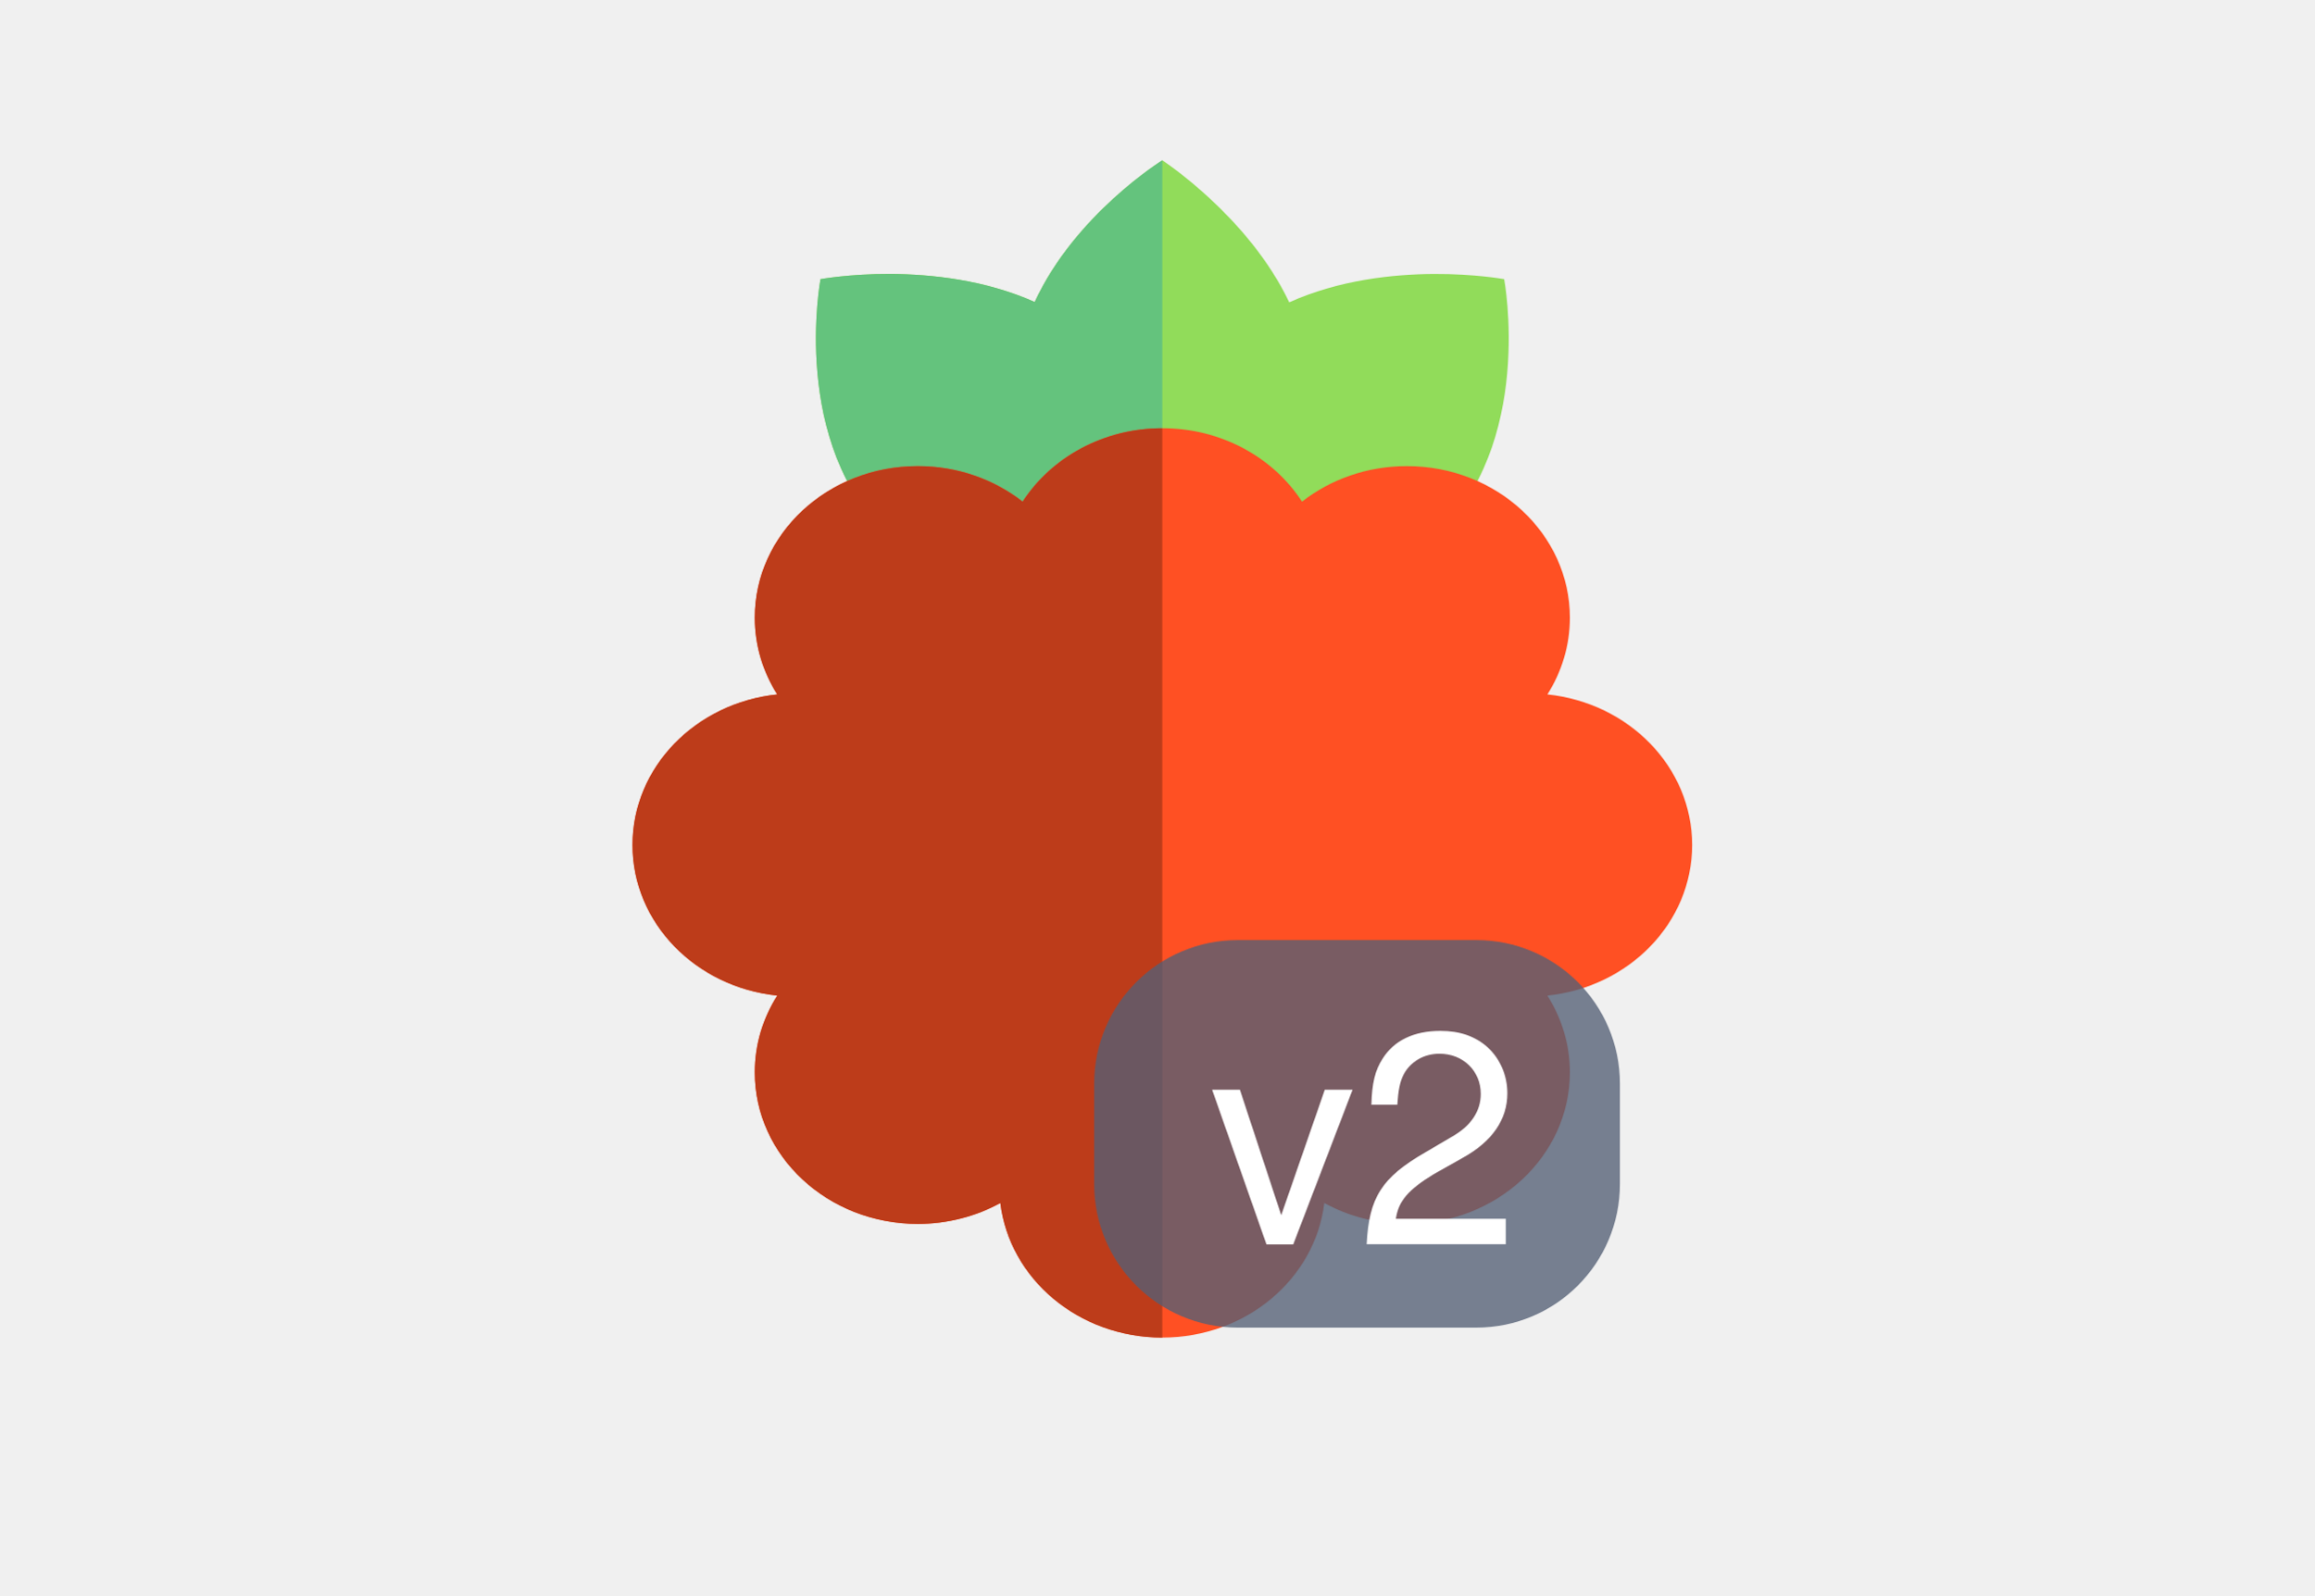
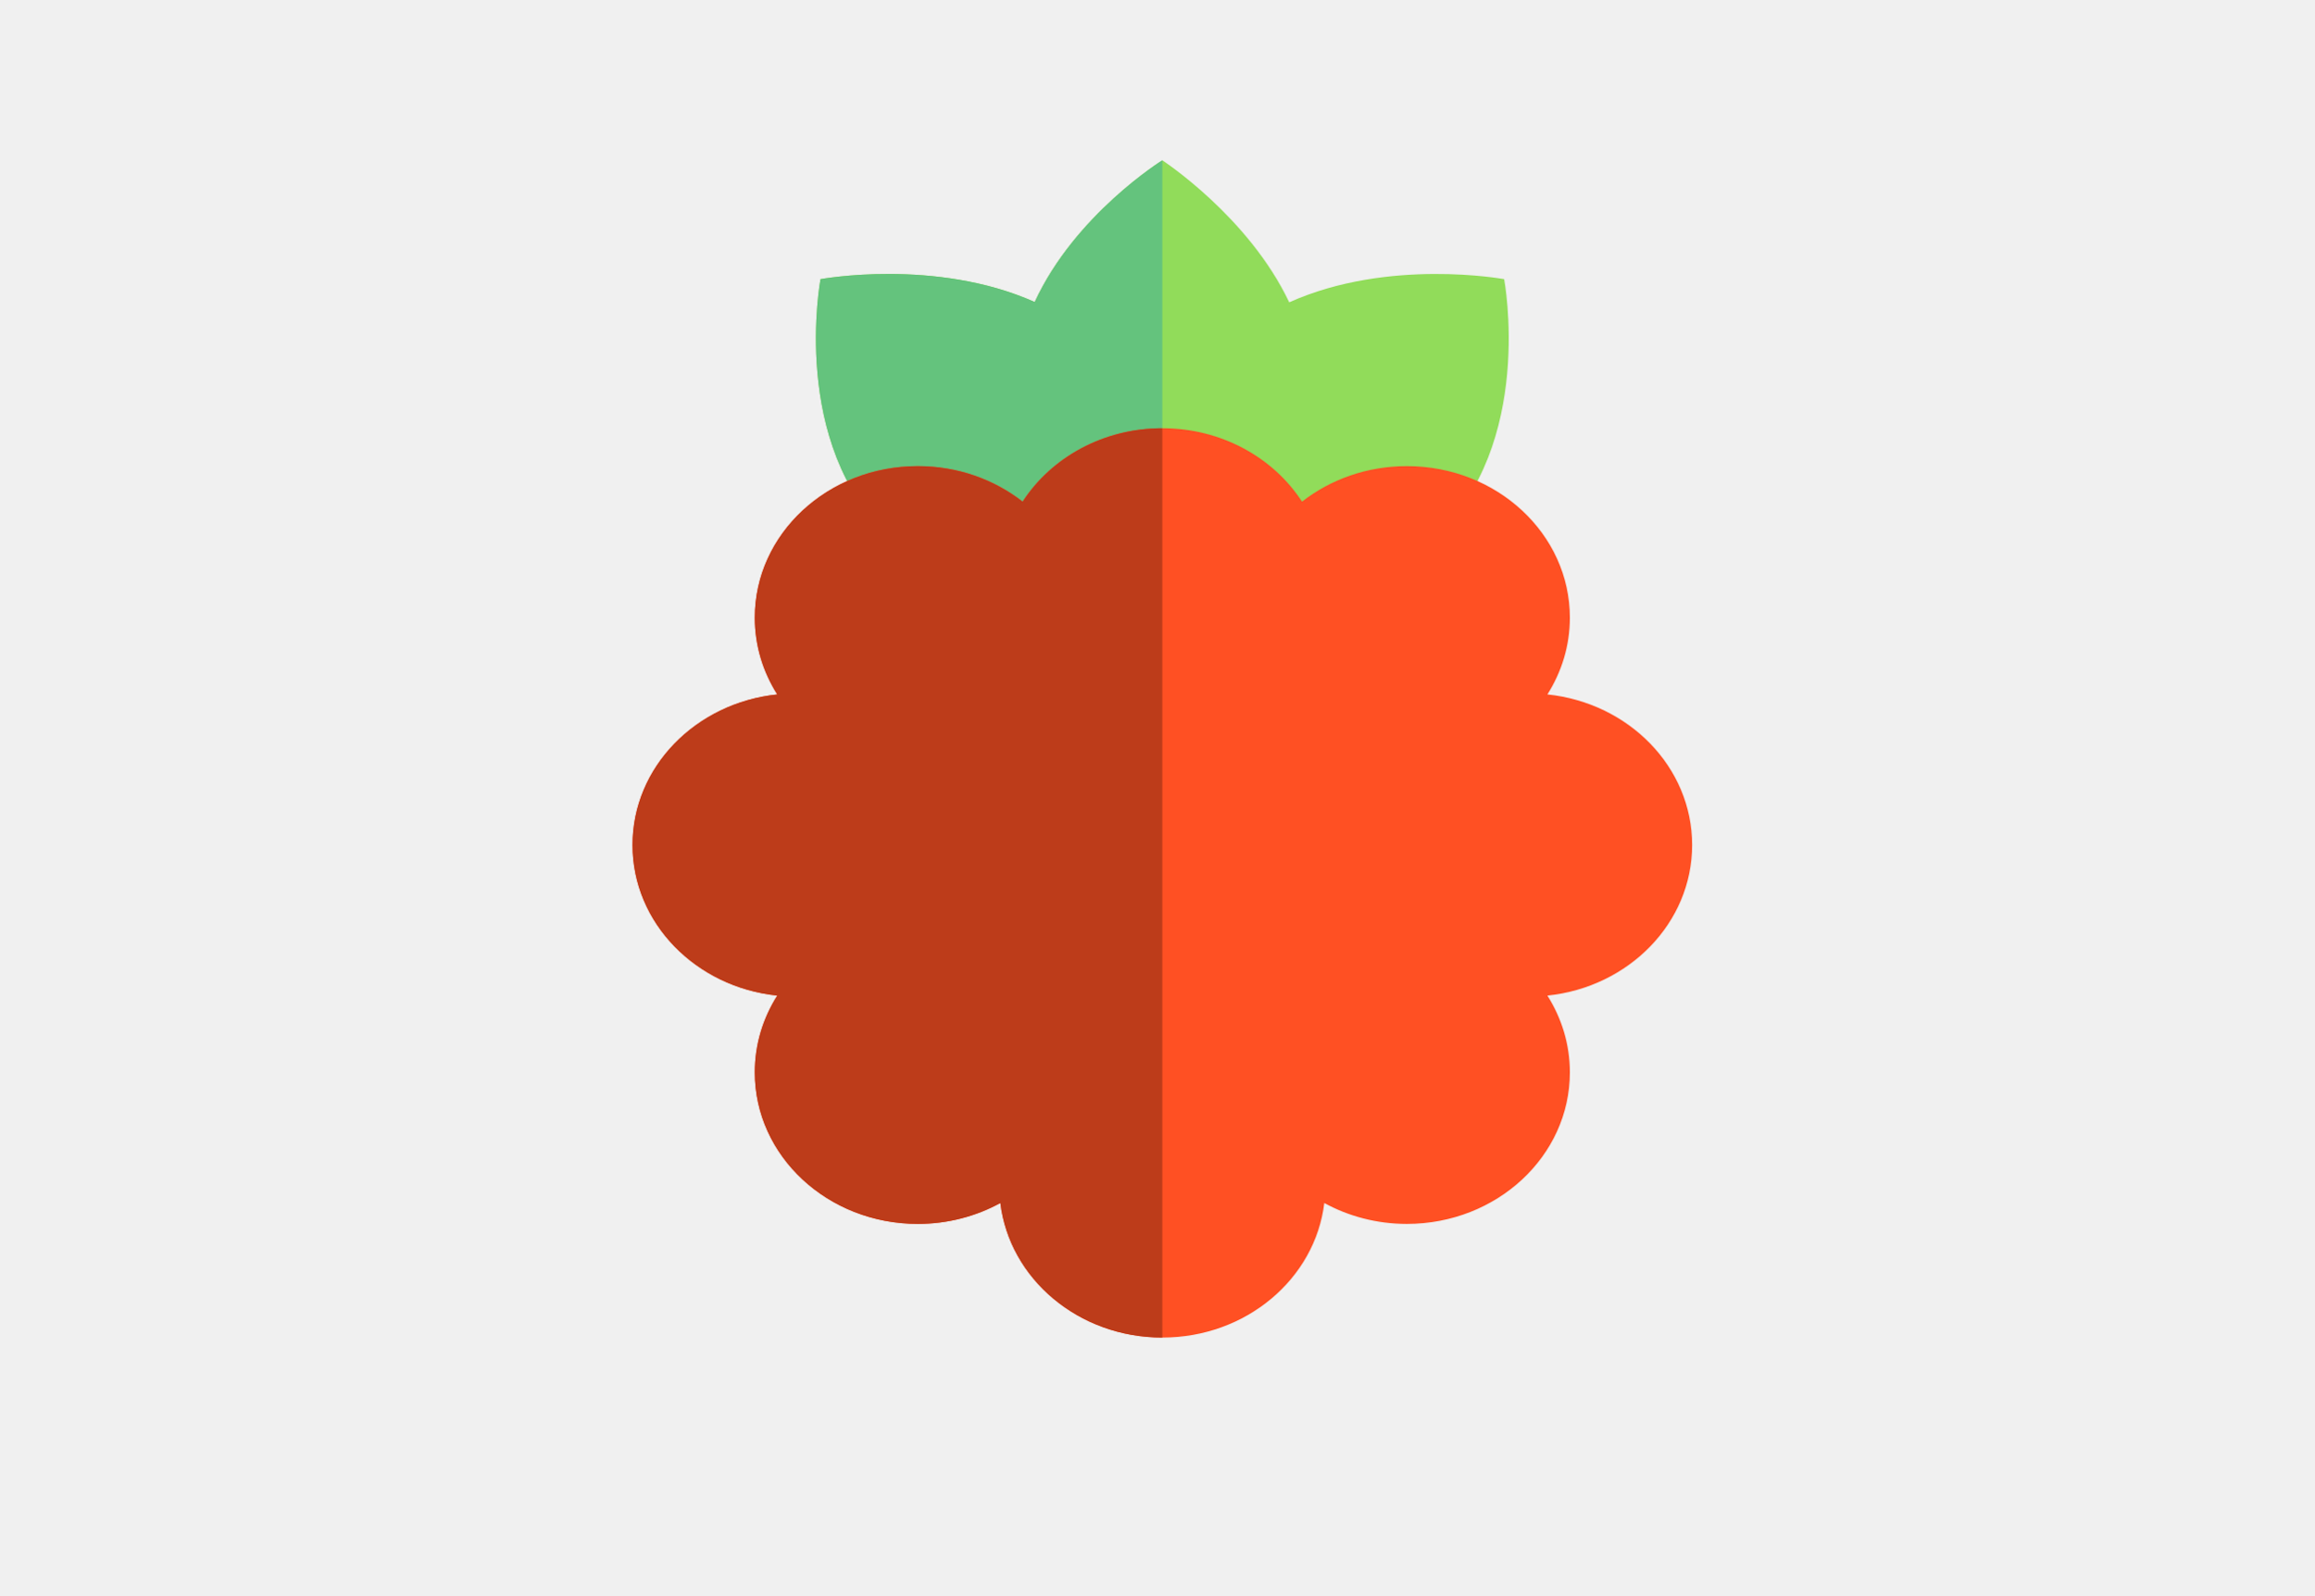
<svg xmlns="http://www.w3.org/2000/svg" width="580" height="400">
  <g>
    <rect x="-1" y="-1" width="582" height="402" id="canvas_background" fill="none" />
  </g>
  <g>
    <g id="svg_53" stroke="null">
      <g transform="matrix(0.8461627,0,0,0.7870252,-4210.863,-2676.886) " id="svg_29" stroke="null">
        <g id="svg_45" transform="matrix(1.207224,0,0,1.207224,-1441.366,-912.2401) " stroke="null">
          <g id="svg_48" stroke="null">
            <path id="svg_50" d="m5685.219,3646.751c0,0 -28.378,-5.672 -52.737,6.117c-9.961,-22.64 -31.137,-37.482 -31.137,-37.482s-21.429,14.305 -31.314,37.395c-24.319,-11.676 -52.558,-6.029 -52.558,-6.029s-7.682,43.532 17.07,68.285c19.21,19.209 49.726,18.885 62.431,17.776c2.665,2.146 4.371,3.284 4.371,3.284s1.647,-1.156 4.225,-3.297c12.617,1.118 43.294,1.52 62.579,-17.764c24.752,-24.753 17.07,-68.285 17.07,-68.285z" fill="#91DC5A" stroke="null" />
            <path id="svg_49" d="m5601.345,3615.386c0,0 -21.429,14.305 -31.314,37.395c-24.319,-11.676 -52.558,-6.029 -52.558,-6.029s-7.682,43.532 17.07,68.285c19.21,19.209 49.726,18.885 62.431,17.776c2.665,2.146 4.371,3.284 4.371,3.284l0,-120.711z" fill="#64C37D" stroke="null" />
          </g>
          <path id="svg_47" d="m5731.346,3796.097c0,-20.574 -15.535,-37.512 -35.512,-39.743c3.498,-5.942 5.512,-12.862 5.512,-20.257c0,-22.092 -17.909,-40 -40,-40c-9.798,0 -18.769,3.528 -25.723,9.376c-7.001,-11.61 -19.731,-19.376 -34.277,-19.376c-14.546,0 -27.276,7.766 -34.277,19.376c-6.954,-5.848 -15.925,-9.376 -25.723,-9.376c-22.091,0 -40,17.908 -40,40c0,7.394 2.015,14.315 5.512,20.257c-19.977,2.232 -35.512,19.169 -35.512,39.743s15.535,37.512 35.512,39.743c-3.498,5.942 -5.512,12.862 -5.512,20.257c0,22.092 17.909,40 40,40c7.394,0 14.314,-2.015 20.257,-5.513c2.232,19.978 19.17,35.513 39.743,35.513s37.511,-15.534 39.743,-35.513c5.942,3.498 12.862,5.513 20.257,5.513c22.091,0 40,-17.908 40,-40c0,-7.395 -2.015,-14.315 -5.512,-20.257c19.979,-2.231 35.512,-19.169 35.512,-39.743z" fill="#FF5023" stroke="null" />
          <path id="svg_46" d="m5601.346,3686.097c-14.546,0 -27.276,7.766 -34.277,19.376c-6.954,-5.848 -15.925,-9.376 -25.723,-9.376c-22.091,0 -40,17.908 -40,40c0,7.394 2.015,14.315 5.512,20.257c-19.977,2.232 -35.512,19.169 -35.512,39.743s15.535,37.512 35.512,39.743c-3.498,5.942 -5.512,12.862 -5.512,20.257c0,22.092 17.909,40 40,40c7.394,0 14.314,-2.015 20.257,-5.513c2.232,19.978 19.17,35.513 39.743,35.513c0,-81 0,-167 0,-240z" fill="#BD3C1A" stroke="null" />
        </g>
        <g id="svg_44" transform="matrix(1.207224,0,0,1.207224,-1441.366,-912.2401) " stroke="null" />
        <g id="svg_43" transform="matrix(1.207224,0,0,1.207224,-1441.366,-912.2401) " stroke="null" />
        <g id="svg_42" transform="matrix(1.207224,0,0,1.207224,-1441.366,-912.2401) " stroke="null" />
        <g id="svg_41" transform="matrix(1.207224,0,0,1.207224,-1441.366,-912.2401) " stroke="null" />
        <g id="svg_40" transform="matrix(1.207224,0,0,1.207224,-1441.366,-912.2401) " stroke="null" />
        <g id="svg_39" transform="matrix(1.207224,0,0,1.207224,-1441.366,-912.2401) " stroke="null" />
        <g id="svg_38" transform="matrix(1.207224,0,0,1.207224,-1441.366,-912.2401) " stroke="null" />
        <g id="svg_37" transform="matrix(1.207224,0,0,1.207224,-1441.366,-912.2401) " stroke="null" />
        <g id="svg_36" transform="matrix(1.207224,0,0,1.207224,-1441.366,-912.2401) " stroke="null" />
        <g id="svg_35" transform="matrix(1.207224,0,0,1.207224,-1441.366,-912.2401) " stroke="null" />
        <g id="svg_34" transform="matrix(1.207224,0,0,1.207224,-1441.366,-912.2401) " stroke="null" />
        <g id="svg_33" transform="matrix(1.207224,0,0,1.207224,-1441.366,-912.2401) " stroke="null" />
        <g id="svg_32" transform="matrix(1.207224,0,0,1.207224,-1441.366,-912.2401) " stroke="null" />
        <g id="svg_31" transform="matrix(1.207224,0,0,1.207224,-1441.366,-912.2401) " stroke="null" />
        <g id="svg_30" transform="matrix(1.207224,0,0,1.207224,-1441.366,-912.2401) " stroke="null" />
      </g>
    </g>
-     <rect stroke="null" fill="#535F75" stroke-width="NaN" stroke-opacity="null" x="274.245" y="235.731" width="131.774" height="97.175" id="svg_3" rx="36" opacity="0.78" />
-     <text fill="#ffffff" stroke-width="0" stroke-opacity="null" x="328.852" y="290.943" id="svg_5" font-size="35" font-family="Helvetica, Arial, sans-serif" text-anchor="start" xml:space="preserve" transform="matrix(2.11124,0,0,2.115566,-391.1982,-303.4546) " stroke="null">v2</text>
  </g>
</svg>
